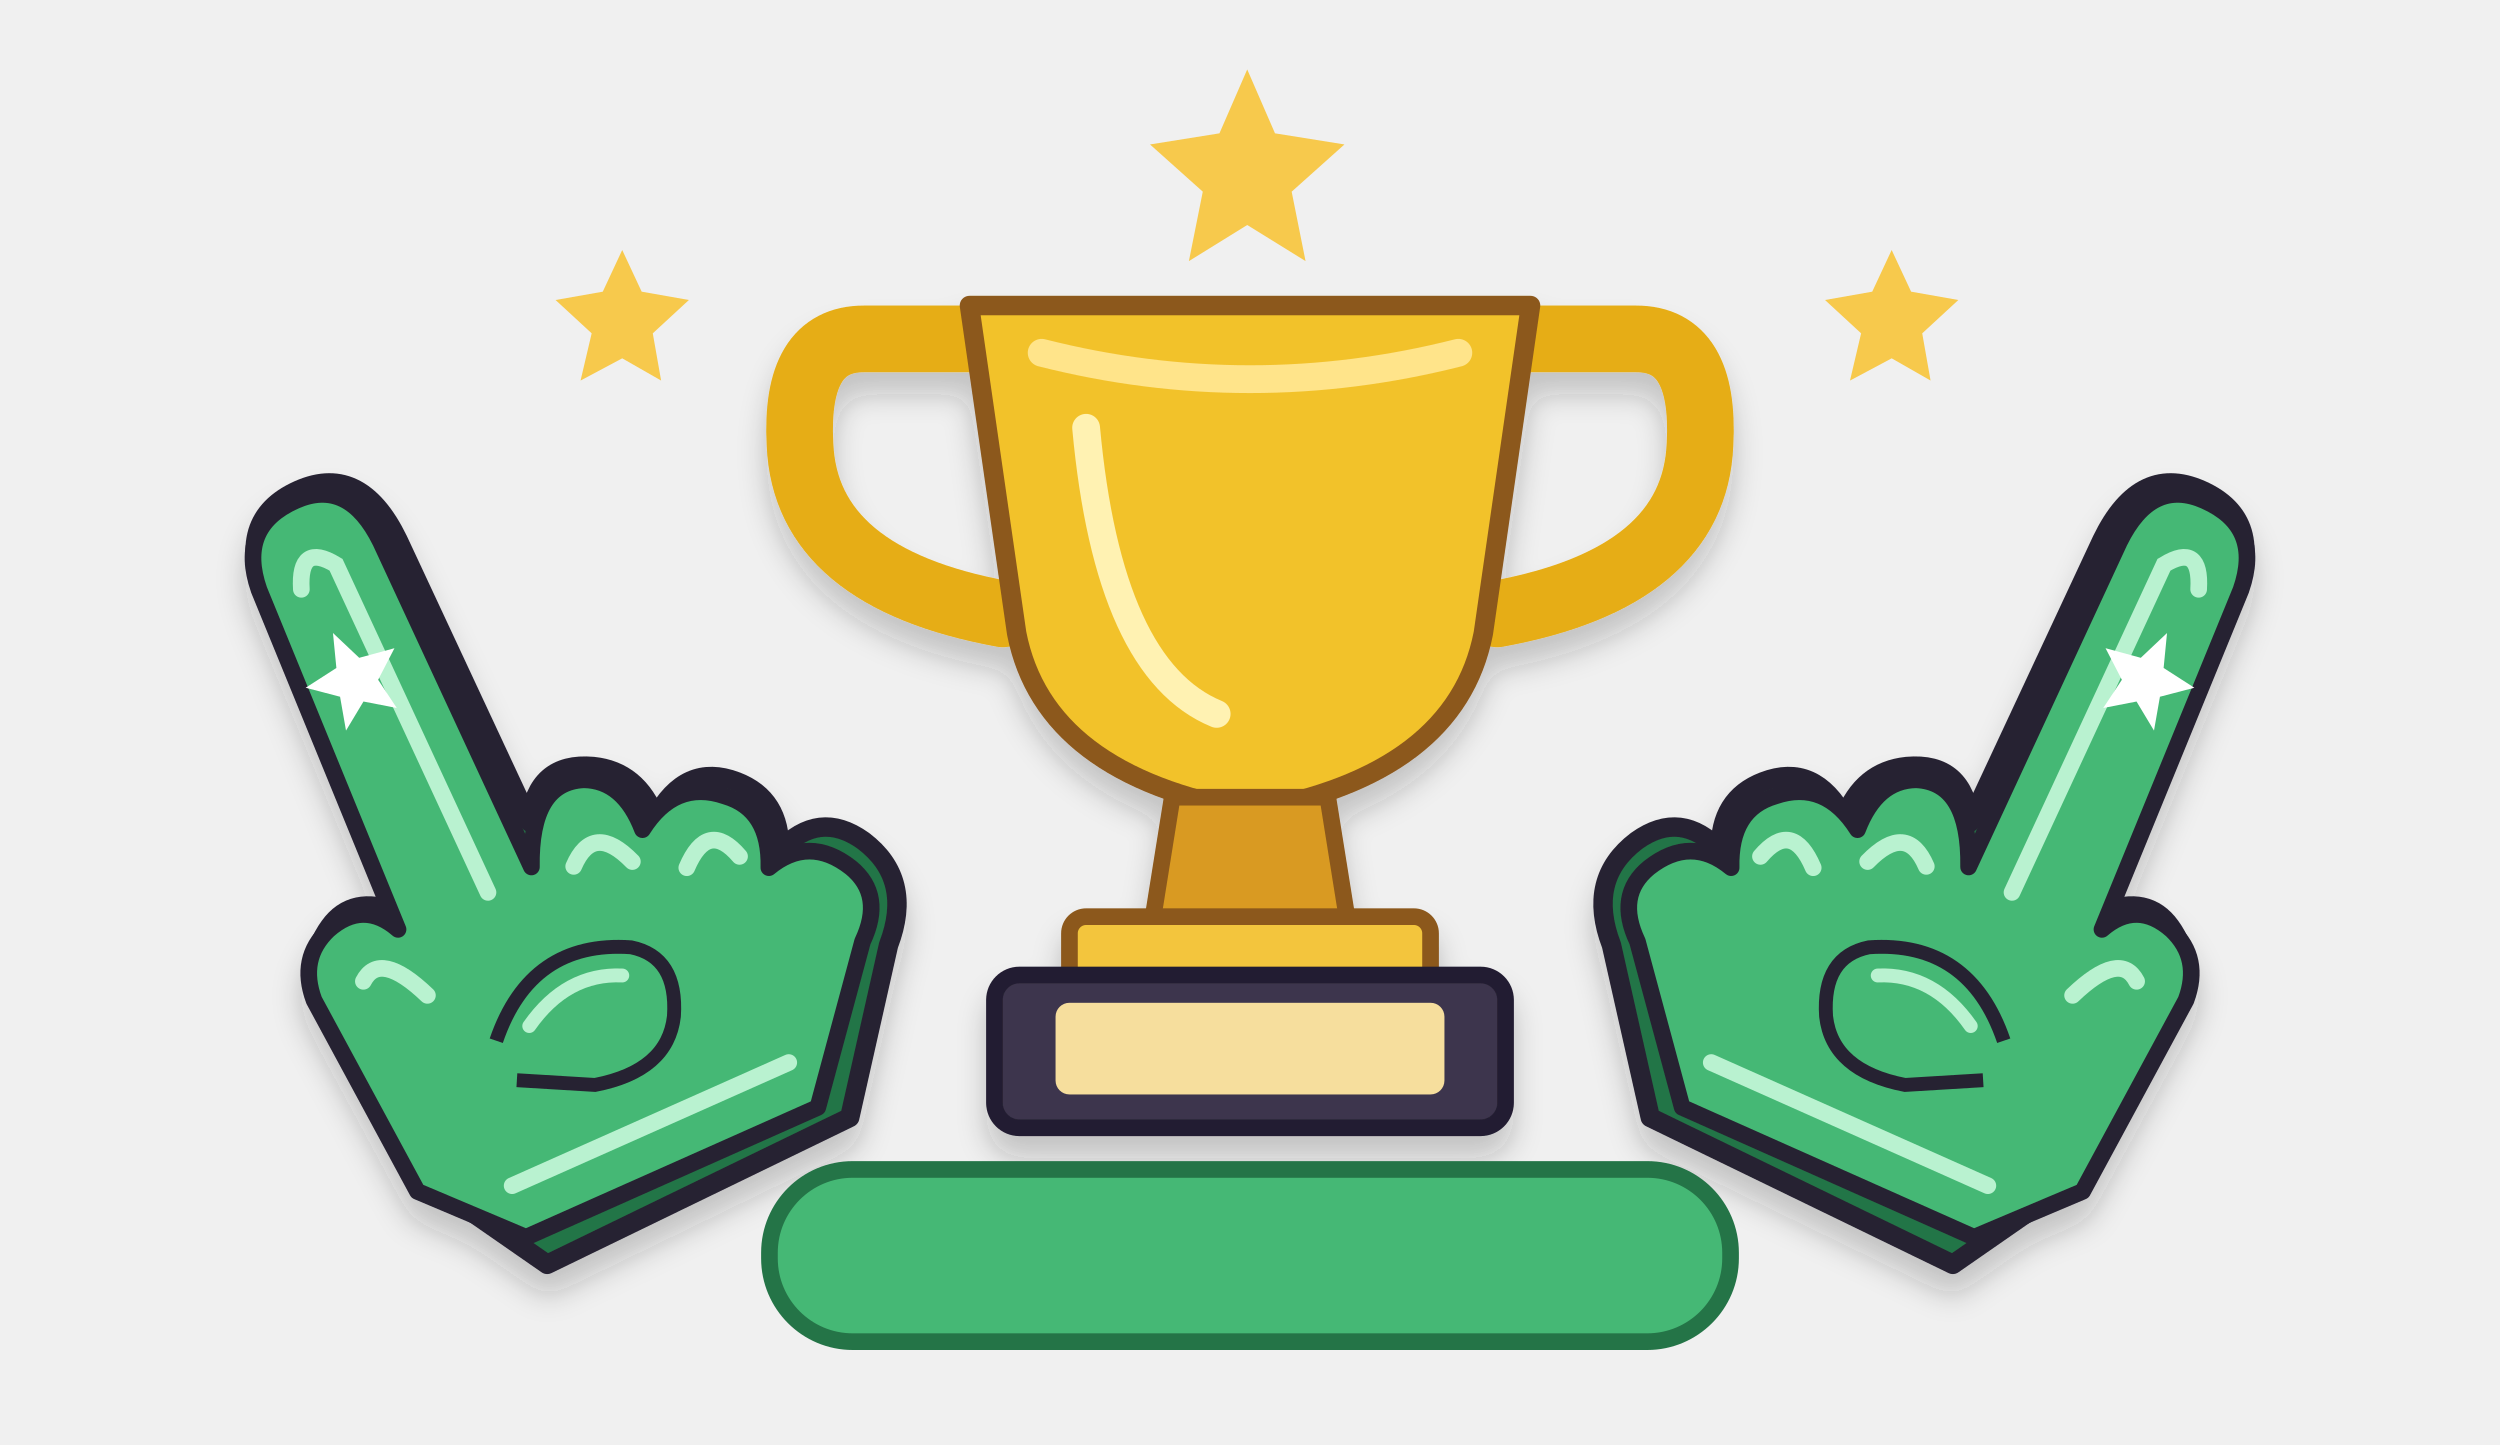
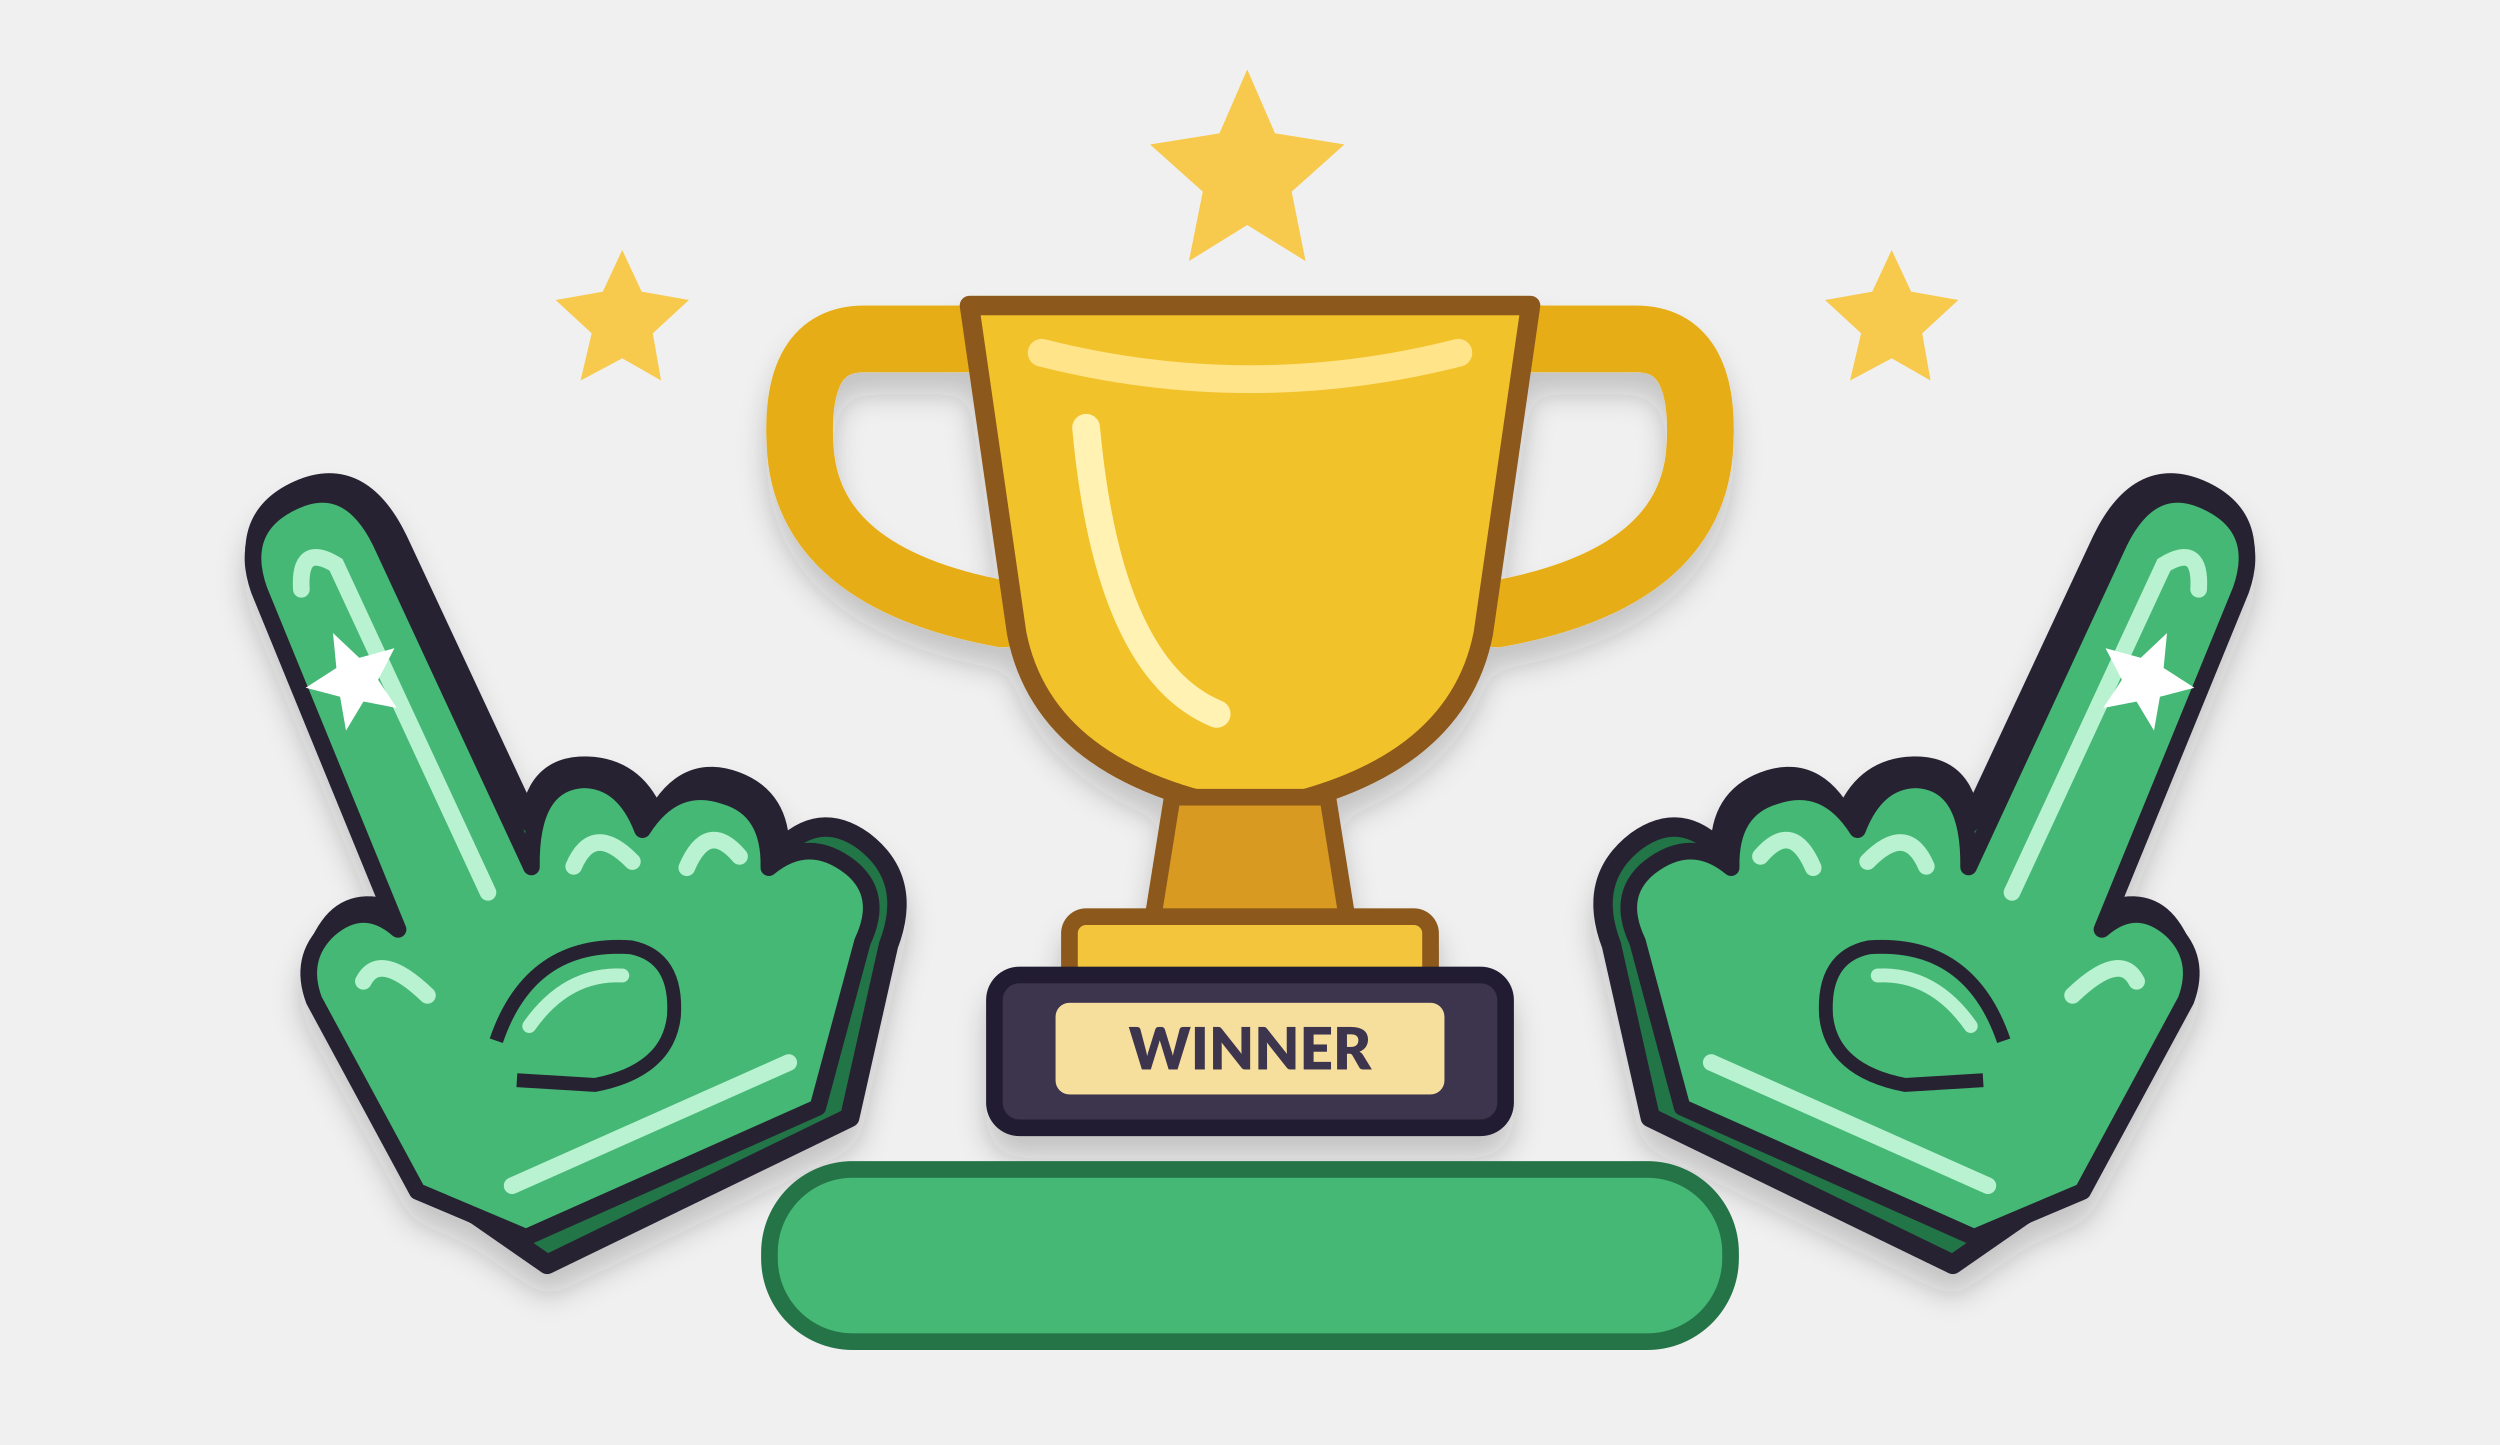
- <svg xmlns="http://www.w3.org/2000/svg" width="900" height="520" viewBox="0 0 900 520" role="img" aria-label="Emerald text-free victory template">
+ <svg xmlns="http://www.w3.org/2000/svg" width="900" height="520" viewBox="0 0 900 520" role="img" aria-label="Emerald victory template with WINNER trophy">
  <defs>
    <filter id="soft" x="-20%" y="-20%" width="140%" height="140%">
      <feDropShadow dx="0" dy="8" stdDeviation="5" flood-color="#261D28" flood-opacity=".22" />
    </filter>
    <g id="finger">
      <path d="M-73 145 L-87 61 Q-89 43 -75 35 Q-63 28 -51 40 L-48 -80 Q-48 -112 -23 -113 Q3 -114 4 -82 L6 30 Q17 11 35 21 Q49 29 48 47 Q66 33 80 47 Q92 59 84 76 Q103 68 113 85 Q124 105 106 123 L68 174 L-53 178 Z" fill="#247447" stroke="#262331" stroke-width="7" stroke-linejoin="round" />
      <path d="M-85 135 L-91 57 Q-90 41 -76 36 Q-60 31 -53 46 L-49 -86 Q-47 -110 -24 -110 Q-3 -110 -2 -84 L0 45 Q12 17 30 24 Q43 30 42 49 Q60 37 74 50 Q87 61 78 80 Q96 75 105 92 Q112 106 98 118 L59 166 L-56 166 Z" fill="#45B875" stroke="#262331" stroke-width="6" stroke-linejoin="round" />
      <path d="M-35 -80 Q-29 -96 -20 -83 L-18 47 M-72 58 Q-62 50 -53 72 M14 51 Q27 39 34 58 M51 68 Q65 55 70 72 M-53 147 L56 147" fill="none" stroke="#B9F2D0" stroke-width="6" stroke-linecap="round" />
      <path d="M-37 97 Q-11 69 21 86 Q35 96 25 115 Q15 132 -11 126 L-36 113" fill="#45B875" stroke="#262331" stroke-width="5" />
      <path d="M-24 97 Q-4 85 14 94" fill="none" stroke="#B9F2D0" stroke-width="5" stroke-linecap="round" />
      <path d="M-31 -61 l5 12 13 2 -10 8 2 12 -10 -7 -10 7 3 -12 -10 -8 13 -2Z" fill="white" />
    </g>
  </defs>
  <g fill="#F7C94C">
    <path d="M449 25 l10 23 25 4 -19 17 5 25 -21 -13 -21 13 5 -25 -19 -17 25 -4Z" />
    <path d="M224 90 l7 15 17 3 -13 12 3 17 -14 -8 -15 8 4 -17 -13 -12 17 -3Z" />
    <path d="M681 90 l7 15 17 3 -13 12 3 17 -14 -8 -15 8 4 -17 -13 -12 17 -3Z" />
  </g>
  <g filter="url(#soft)">
    <g transform="translate(173 271) rotate(-24)">
      <use href="#finger" />
    </g>
    <g transform="translate(727 271) rotate(24) scale(-1 1)">
      <use href="#finger" />
    </g>
    <path d="M353 122 H311 Q286 122 288 160 Q290 208 361 221" fill="none" stroke="#E6AD18" stroke-width="24" stroke-linecap="round" />
    <path d="M547 122 H589 Q614 122 612 160 Q610 208 539 221" fill="none" stroke="#E6AD18" stroke-width="24" stroke-linecap="round" />
    <path d="M349 110 H551 L534 228 Q524 279 450 292 Q376 279 366 228 Z" fill="#F2C22C" stroke="#8C581A" stroke-width="7" stroke-linejoin="round" />
    <path d="M375 127 Q450 146 525 127" fill="none" stroke="#FFE48A" stroke-width="10" stroke-linecap="round" />
    <path d="M391 154 Q399 241 438 257" fill="none" stroke="#FFF2B2" stroke-width="10" stroke-linecap="round" />
    <path d="M422 287 H478 L486 337 H414 Z" fill="#D99A21" stroke="#8C581A" stroke-width="6" />
    <rect x="385" y="330" width="130" height="26" rx="6" fill="#F3C53D" stroke="#8C581A" stroke-width="6" />
    <rect x="358" y="351" width="184" height="55" rx="9" fill="#3C344D" stroke="#241F30" stroke-width="6" />
    <rect x="380" y="361" width="140" height="33" rx="5" fill="#F6DE9D" />
+     <text x="450" y="385" text-anchor="middle" font-family="Lato,sans-serif" font-size="21" font-weight="900" fill="#3C344D">WINNER</text>
  </g>
  <g transform="translate(450 452)">
    <rect x="-173" y="-31" width="346" height="62" rx="30" fill="#45B875" stroke="#247447" stroke-width="6" />
  </g>
</svg>
